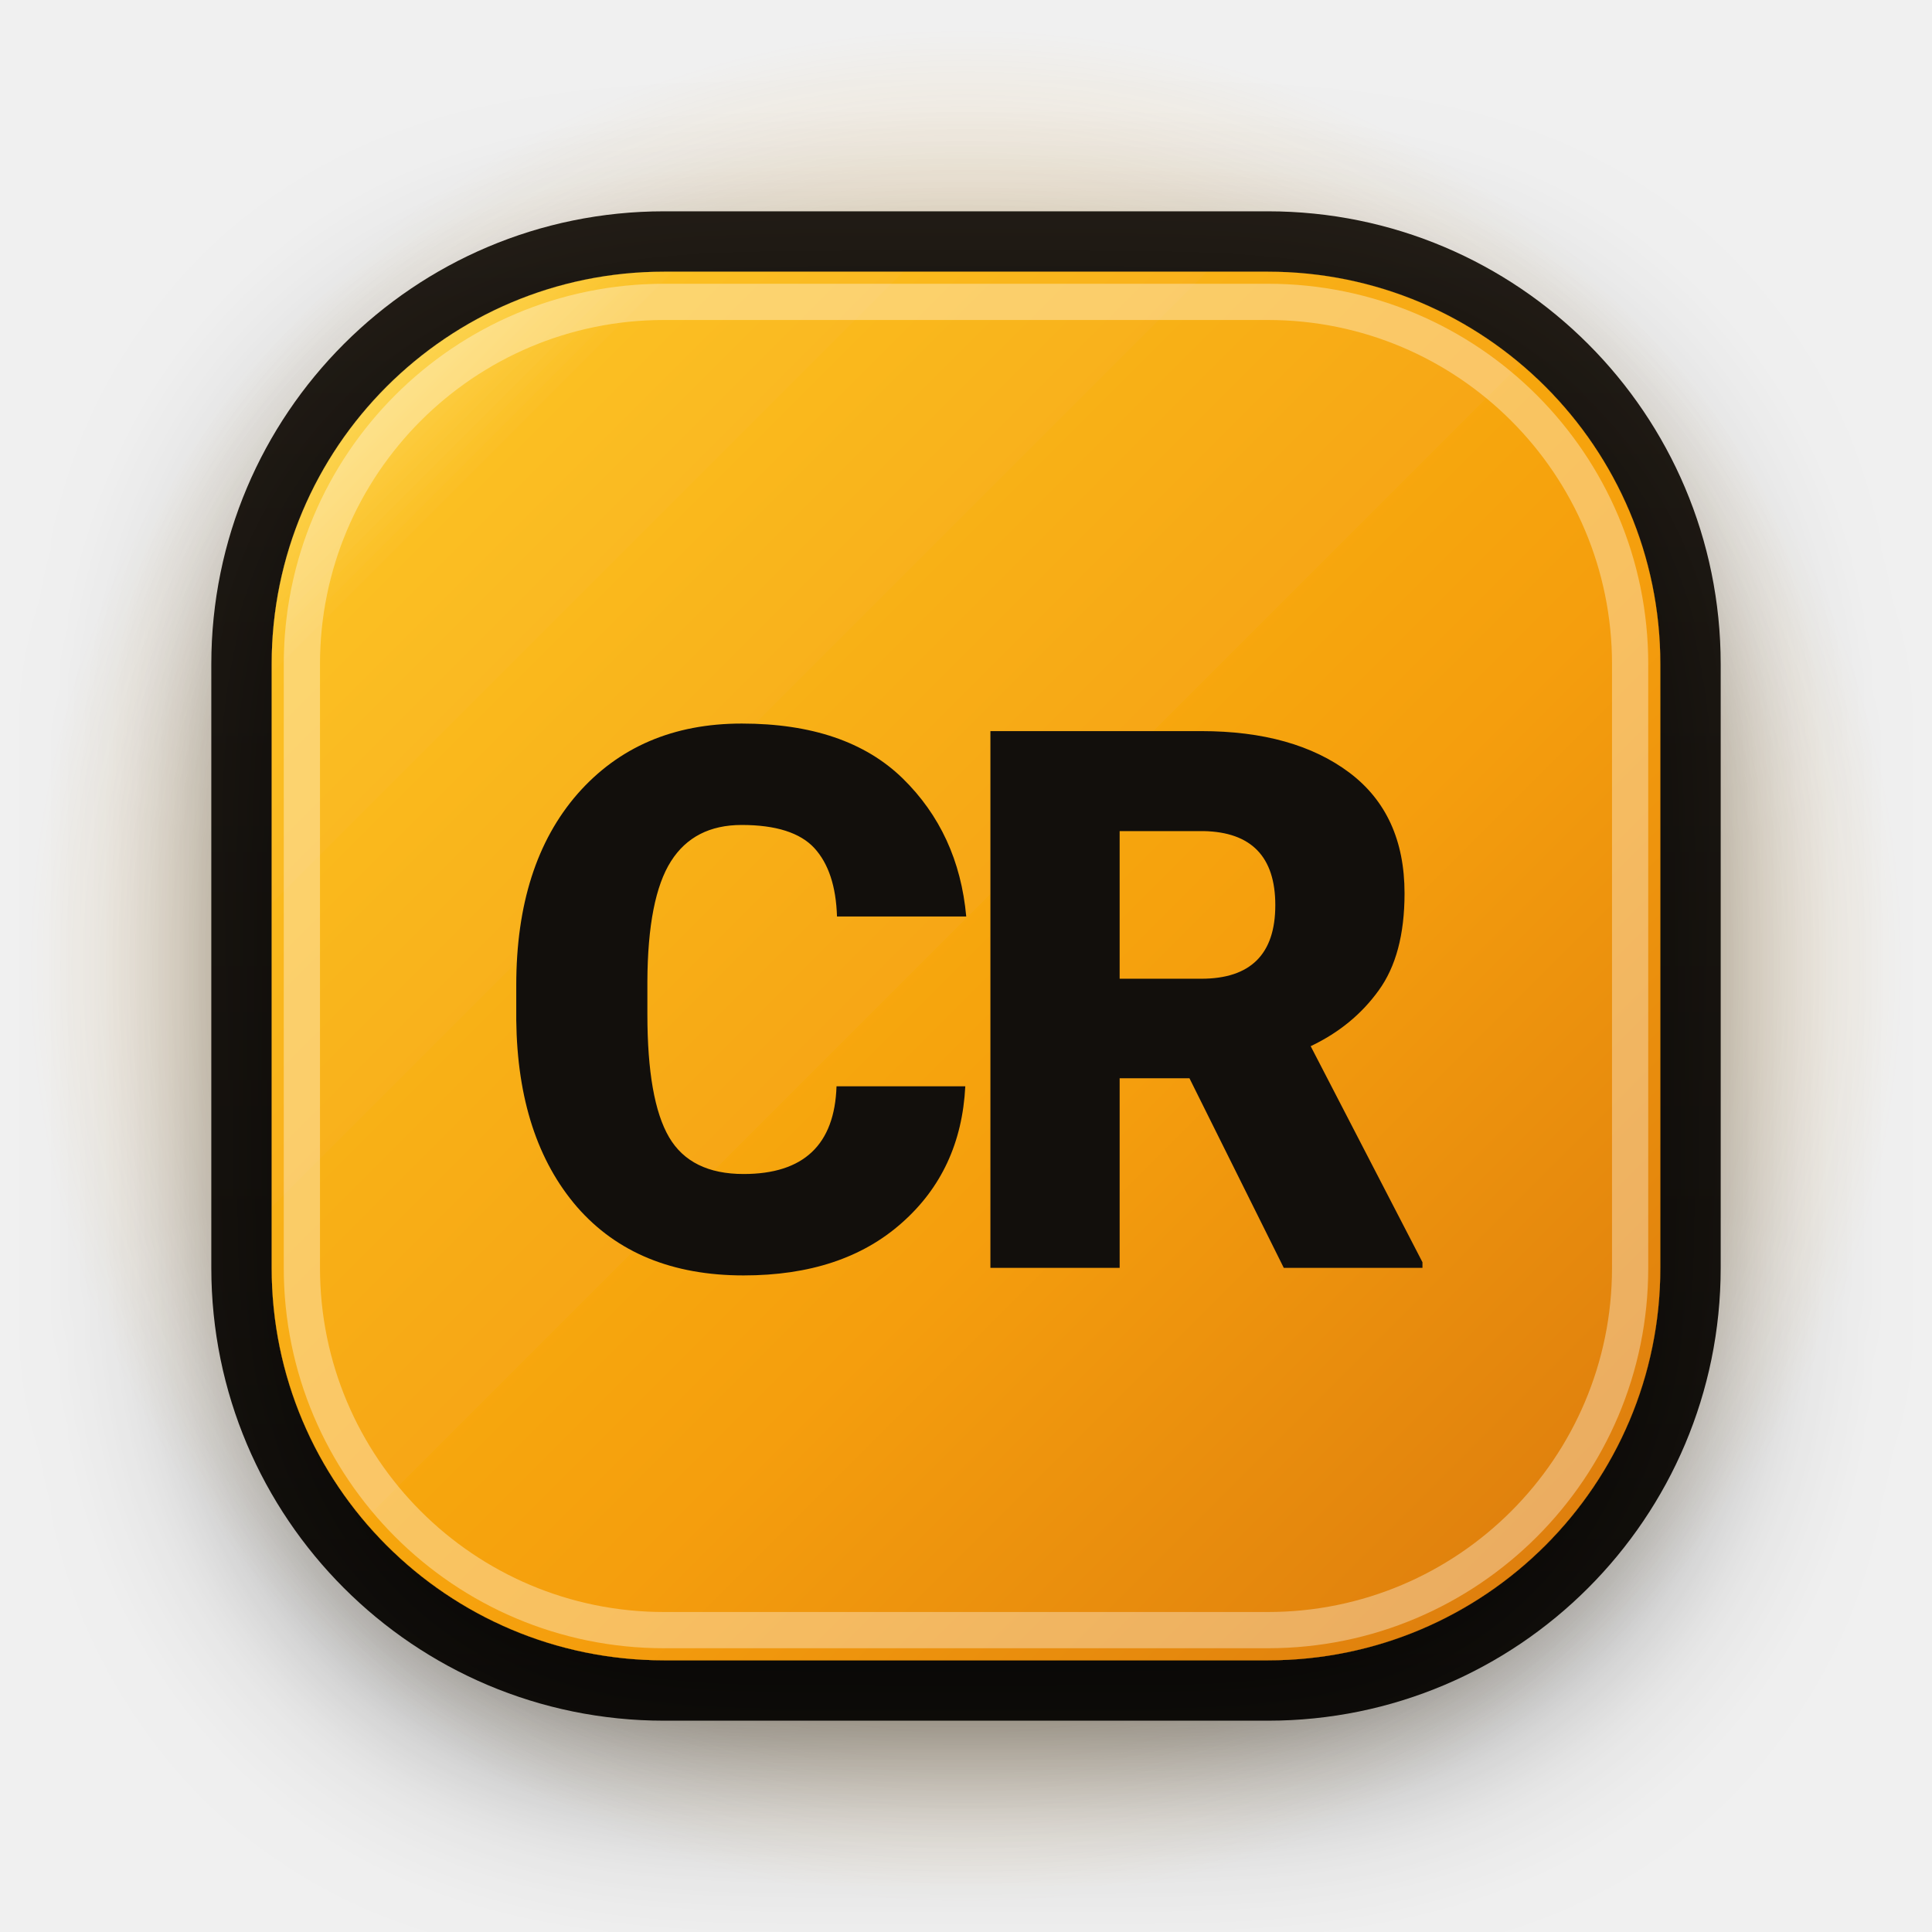
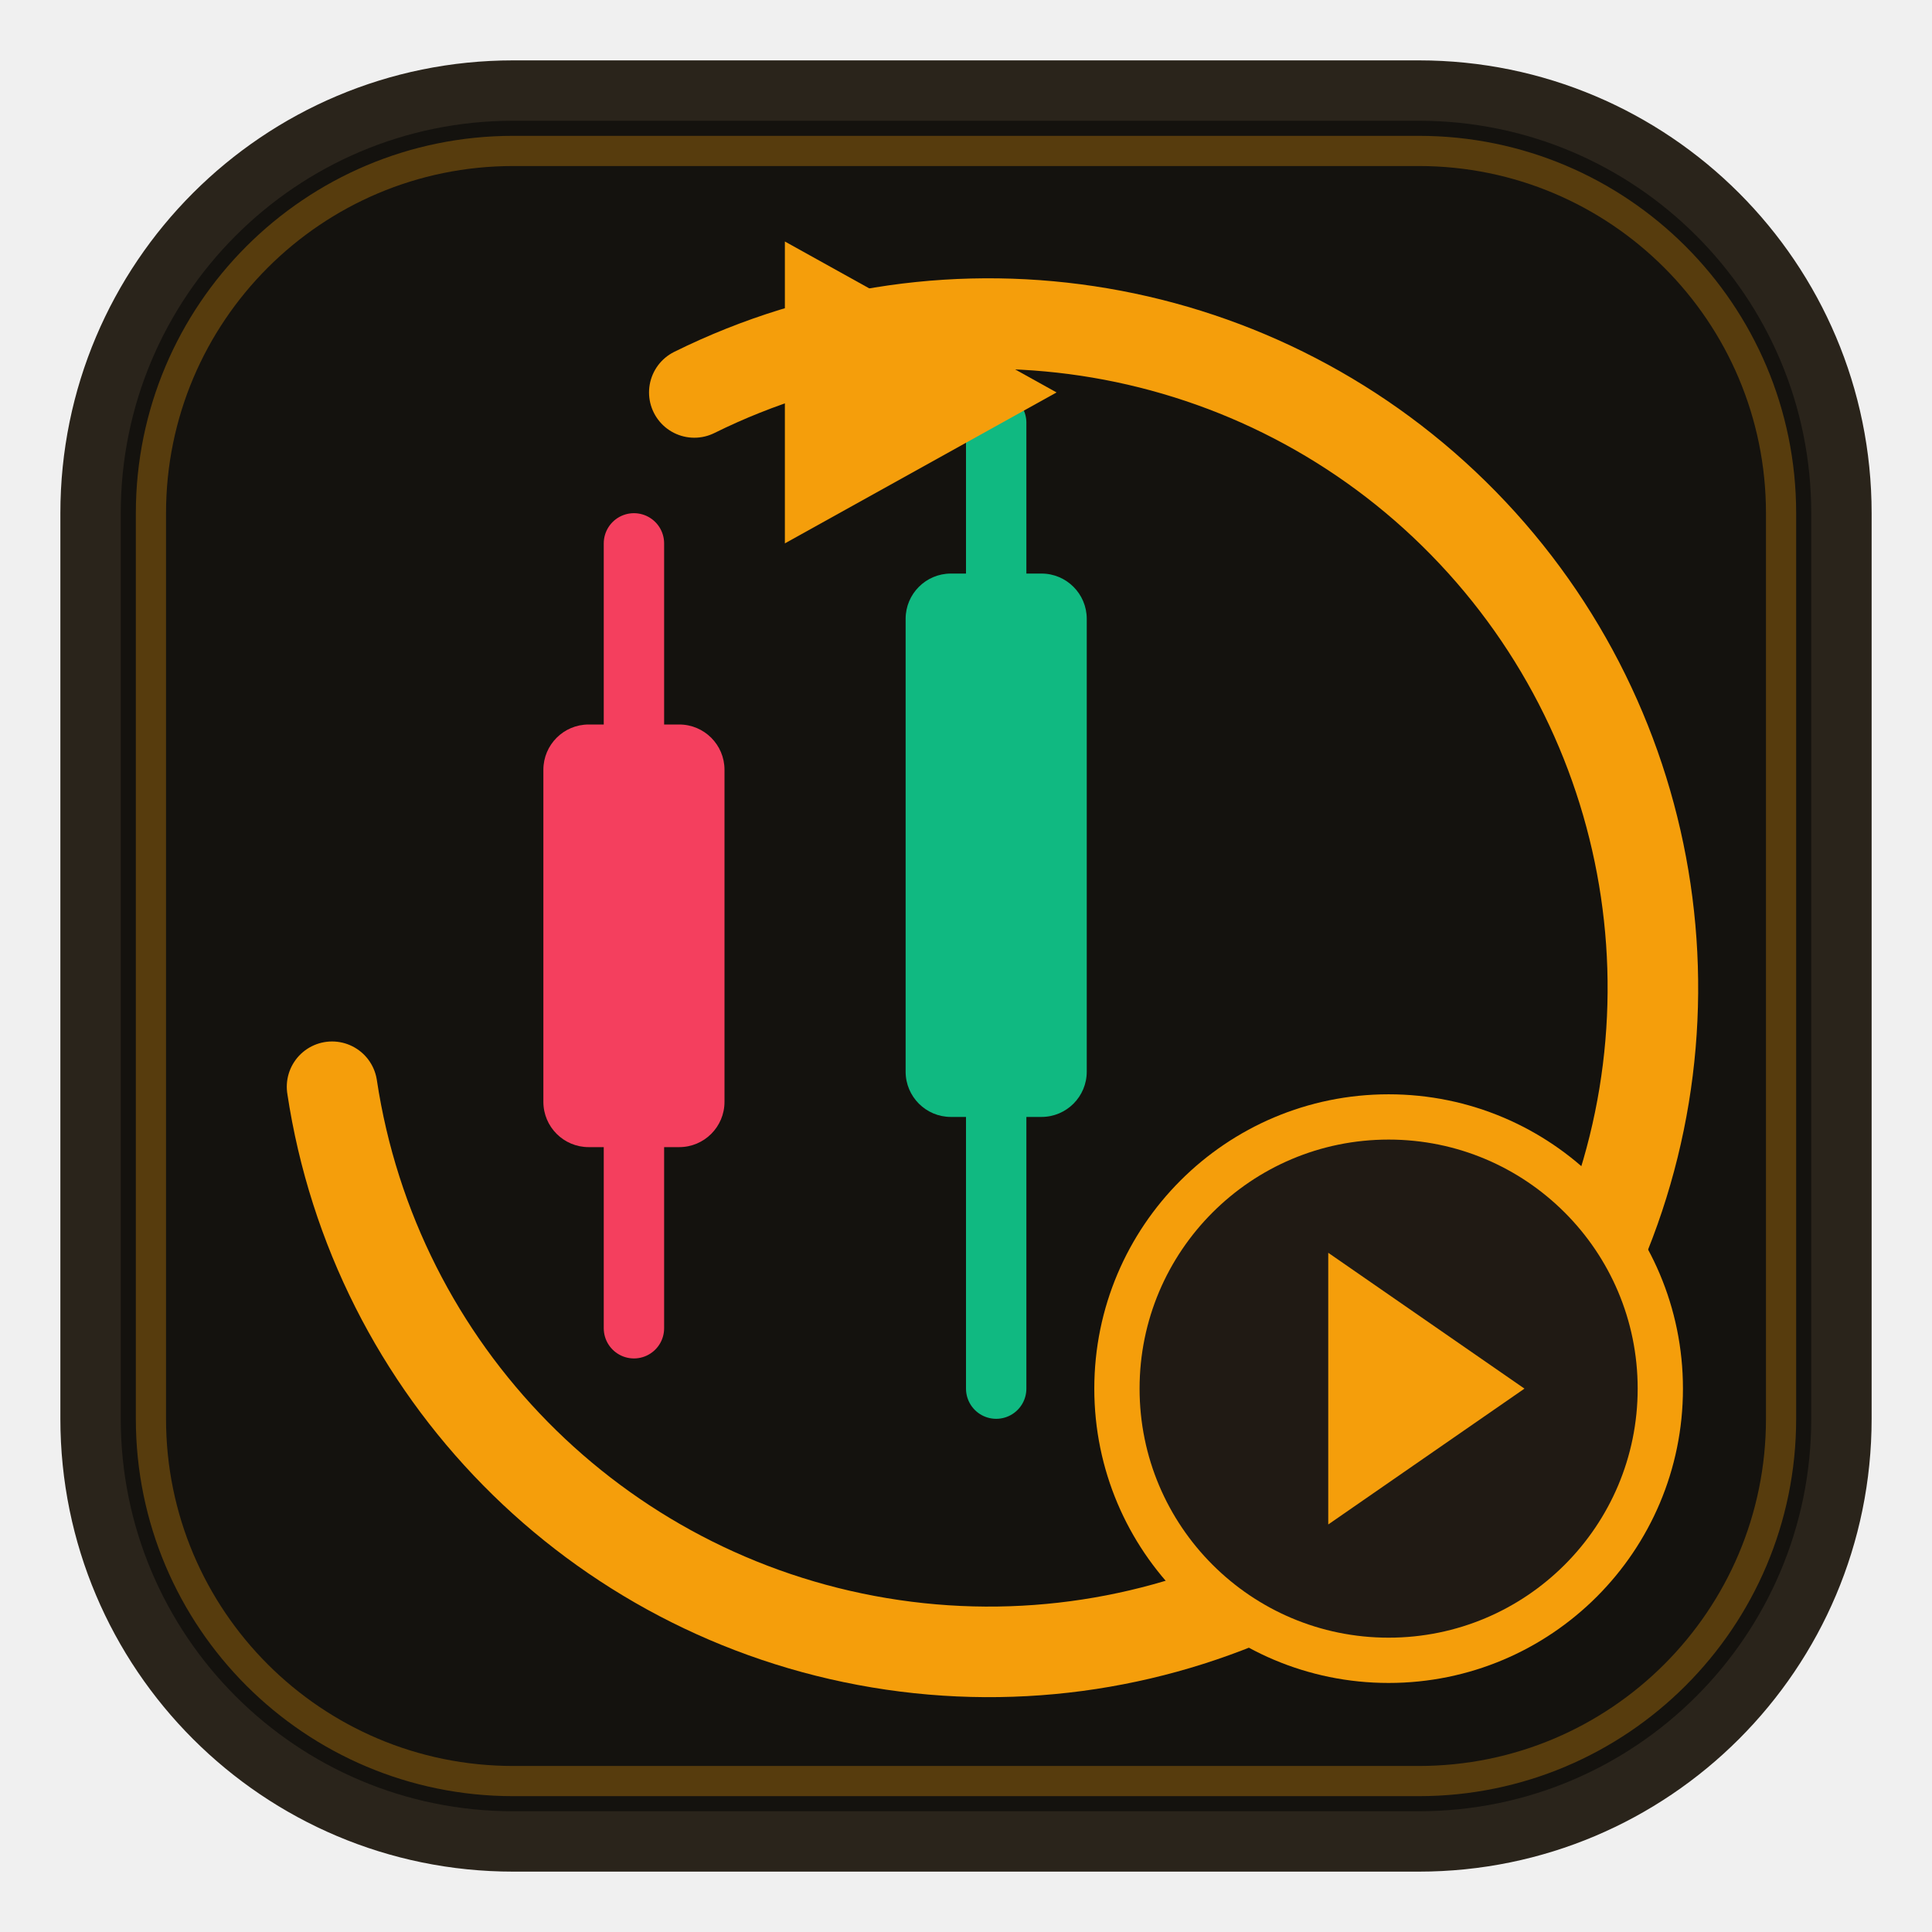
<svg xmlns="http://www.w3.org/2000/svg" viewBox="0 0 64 64" fill="none">
-   <defs>
-     <radialGradient id="amberGlow" cx="50%" cy="50%" r="50%">
-       <stop offset="0%" stop-color="#f59e0b" stop-opacity="0.8" />
-       <stop offset="45%" stop-color="#f59e0b" stop-opacity="0.35" />
-       <stop offset="100%" stop-color="#f59e0b" stop-opacity="0" />
-     </radialGradient>
-     <linearGradient id="crGoldGrad" x1="0%" y1="0%" x2="100%" y2="100%">
-       <stop offset="0%" stop-color="#fef08a" />
-       <stop offset="15%" stop-color="#fbbf24" />
-       <stop offset="60%" stop-color="#f59e0b" />
-       <stop offset="100%" stop-color="#d97706" />
-     </linearGradient>
-     <linearGradient id="darkBg" x1="0%" y1="0%" x2="0%" y2="100%">
-       <stop offset="0%" stop-color="#241e17" />
-       <stop offset="100%" stop-color="#14110d" />
-     </linearGradient>
-     <filter id="badgeShadow" x="-20%" y="-20%" width="140%" height="140%">
-       <feDropShadow dx="0" dy="2" stdDeviation="3.5" flood-color="#000000" flood-opacity="0.7" />
-     </filter>
-   </defs>
-   <circle cx="32" cy="32" r="31" fill="url(#amberGlow)" />
-   <rect x="7" y="7" width="50" height="50" rx="15" fill="url(#darkBg)" />
-   <rect x="9" y="9" width="46" height="46" rx="13" fill="url(#crGoldGrad)" filter="url(#badgeShadow)" />
-   <rect x="10" y="10" width="44" height="44" rx="12" stroke="#ffffff" stroke-opacity="0.35" stroke-width="1.2" />
-   <text x="32" y="42" font-family="-apple-system, BlinkMacSystemFont, 'Segoe UI', Roboto, Helvetica, Arial, sans-serif" font-size="25" font-weight="900" fill="#120f0c" text-anchor="middle" letter-spacing="-1.2">CR</text>
+   <rect x="3" y="3" width="58" height="58" rx="14" fill="#14120e" stroke="#2a241b" stroke-width="2" />
+   <rect x="5" y="5" width="54" height="54" rx="12" stroke="#f59e0b" stroke-opacity="0.3" stroke-width="1" />
+   <line x1="21" y1="18" x2="21" y2="44" stroke="#f43f5e" stroke-width="2" stroke-linecap="round" />
+   <rect x="18" y="24" width="6" height="14" rx="1.5" fill="#f43f5e" />
+   <line x1="33" y1="14" x2="33" y2="46" stroke="#10b981" stroke-width="2" stroke-linecap="round" />
+   <rect x="30" y="19" width="6" height="18" rx="1.5" fill="#10b981" />
+   <path d="M 23 13 A 22 22 0 1 1 11 36" stroke="#f59e0b" stroke-width="3" stroke-linecap="round" fill="none" />
+   <polygon points="26,8 26,18 35,13" fill="#f59e0b" />
+   <circle cx="46" cy="46" r="9" fill="#201a14" stroke="#f59e0b" stroke-width="1.5" />
+   <polygon points="44,41.5 44,50.5 50.5,46" fill="#f59e0b" />
</svg>
